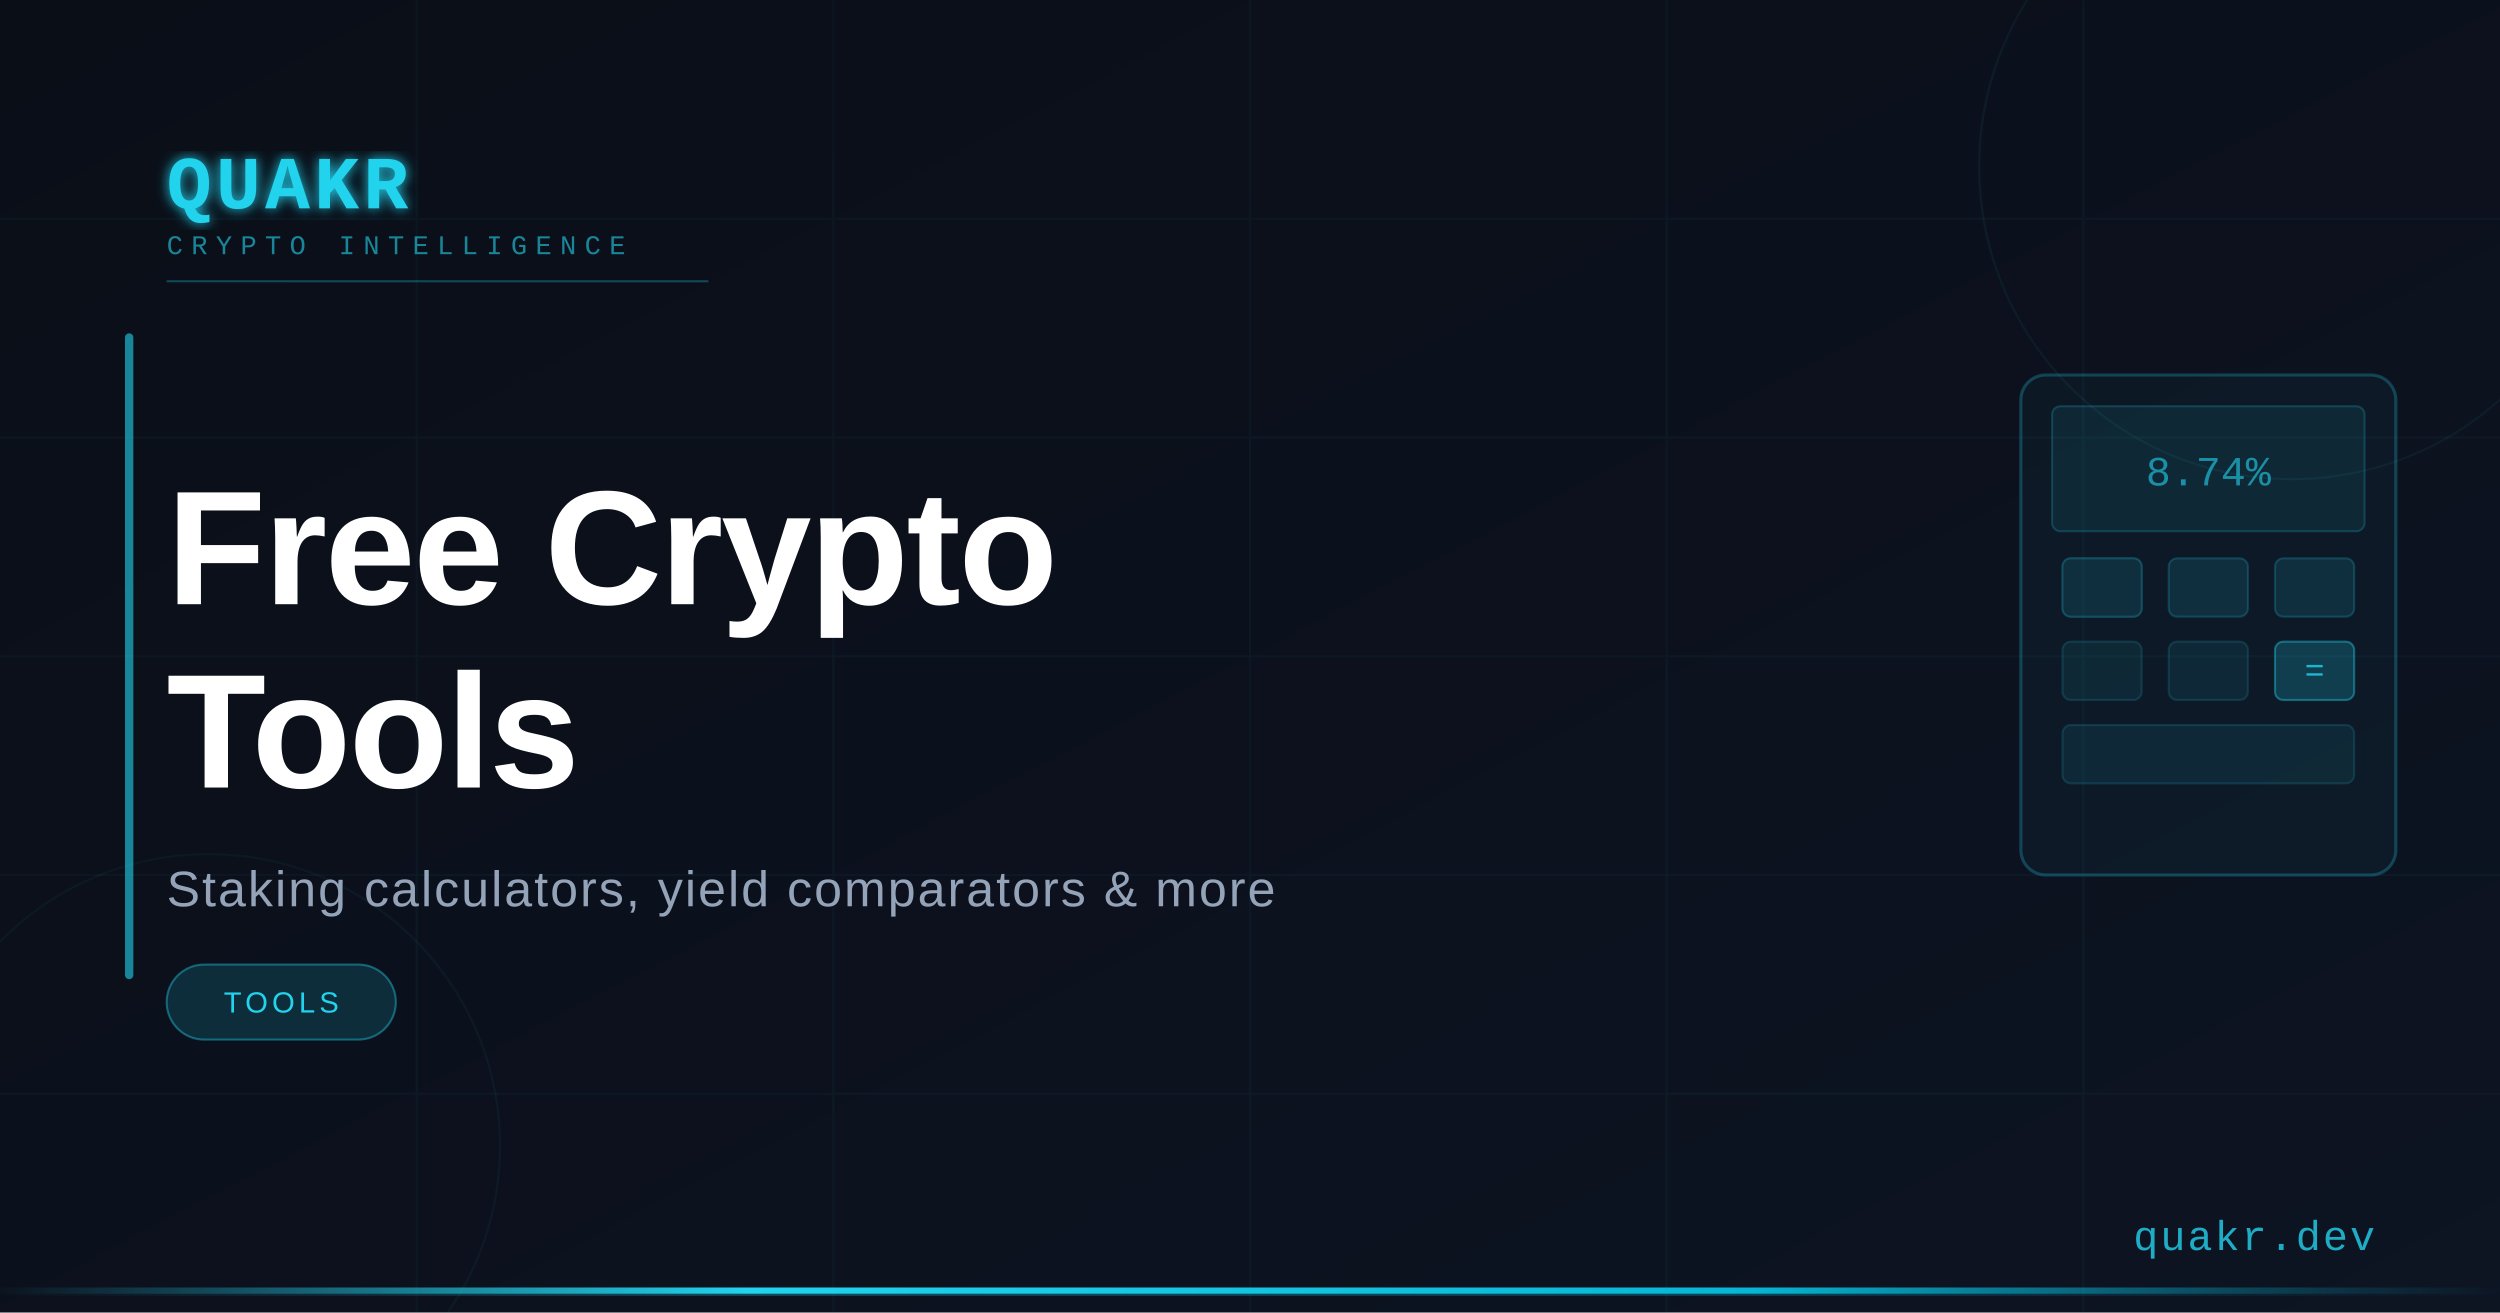
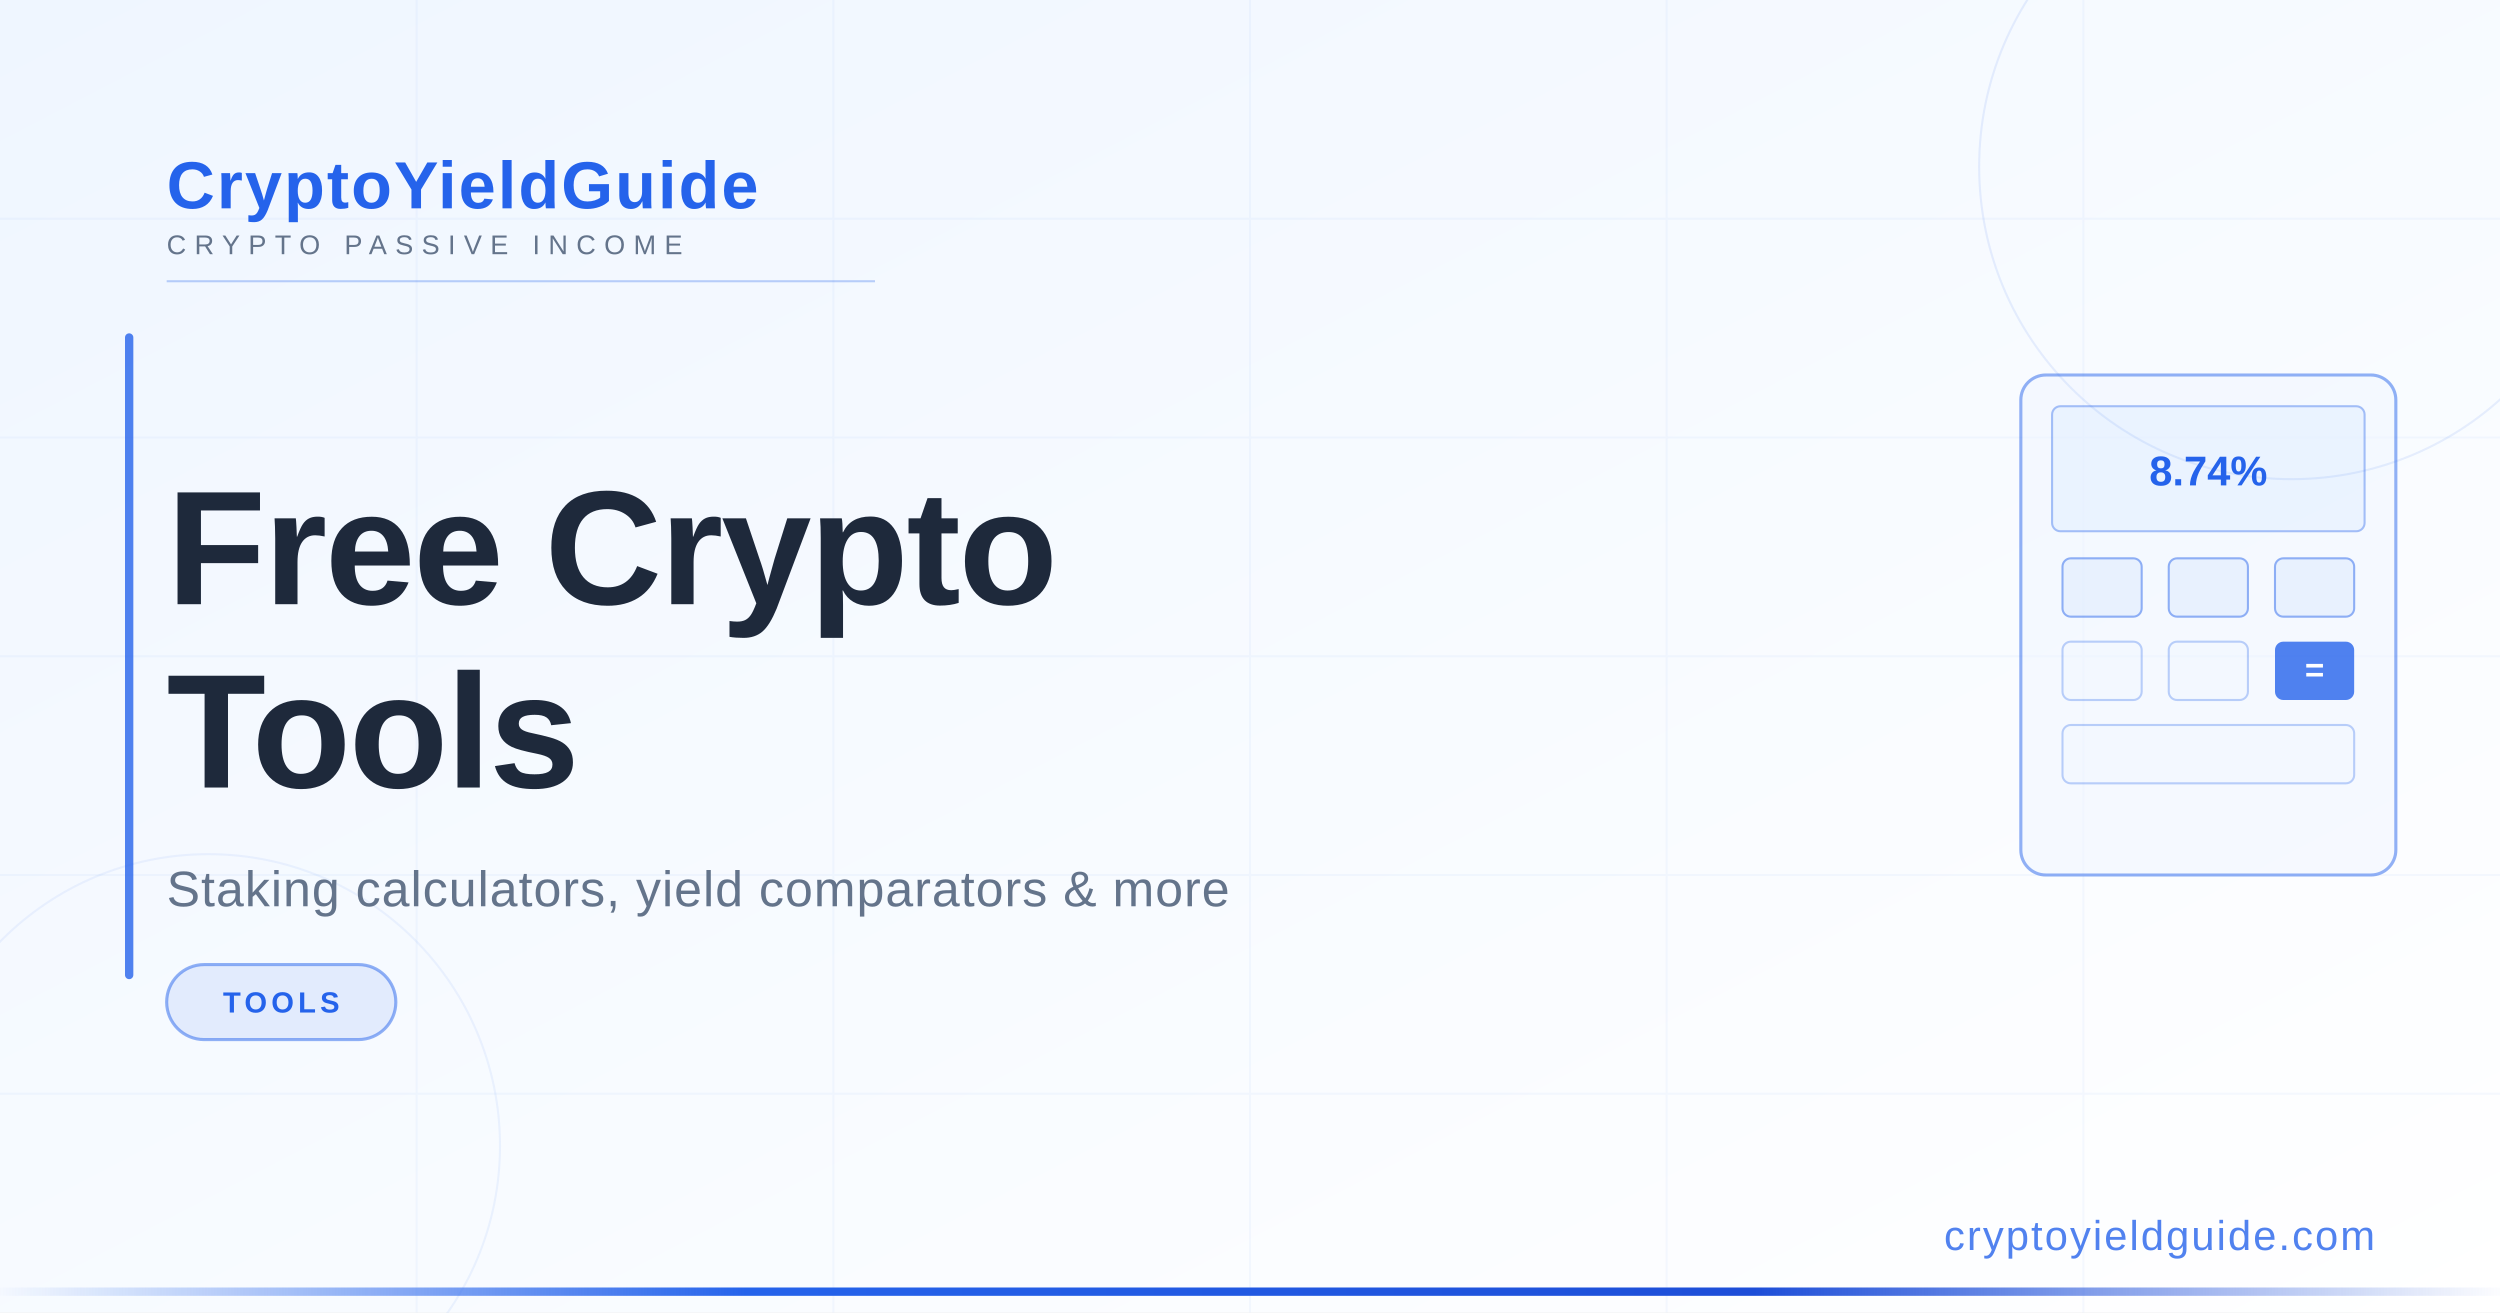
<svg xmlns="http://www.w3.org/2000/svg" width="1200" height="630" viewBox="0 0 1200 630">
  <defs>
    <linearGradient id="bgGrad" x1="0%" y1="0%" x2="100%" y2="100%">
-       <stop offset="0%" style="stop-color:#0a0e17;stop-opacity:1" />
-       <stop offset="100%" style="stop-color:#0d1422;stop-opacity:1" />
+       <stop offset="0%" style="stop-color:#EFF6FF;stop-opacity:1" />
+       <stop offset="100%" style="stop-color:#FFFFFF;stop-opacity:1" />
    </linearGradient>
    <linearGradient id="bottomLine" x1="0%" y1="0%" x2="100%" y2="0%">
-       <stop offset="0%" style="stop-color:#22d3ee;stop-opacity:0" />
-       <stop offset="30%" style="stop-color:#22d3ee;stop-opacity:1" />
-       <stop offset="70%" style="stop-color:#06b6d4;stop-opacity:1" />
-       <stop offset="100%" style="stop-color:#0891b2;stop-opacity:0" />
+       <stop offset="0%" style="stop-color:#2563EB;stop-opacity:0" />
+       <stop offset="30%" style="stop-color:#2563EB;stop-opacity:1" />
+       <stop offset="70%" style="stop-color:#1D4ED8;stop-opacity:1" />
+       <stop offset="100%" style="stop-color:#1D4ED8;stop-opacity:0" />
    </linearGradient>
-     <filter id="glow">
-       <feGaussianBlur stdDeviation="3" result="coloredBlur" />
-       <feMerge>
-         <feMergeNode in="coloredBlur" />
-         <feMergeNode in="SourceGraphic" />
-       </feMerge>
-     </filter>
  </defs>
  <rect width="1200" height="630" fill="url(#bgGrad)" />
-   <g opacity="0.04" stroke="#22d3ee" stroke-width="1">
+   <g opacity="0.04" stroke="#2563EB" stroke-width="1">
    <line x1="0" y1="105" x2="1200" y2="105" />
    <line x1="0" y1="210" x2="1200" y2="210" />
    <line x1="0" y1="315" x2="1200" y2="315" />
    <line x1="0" y1="420" x2="1200" y2="420" />
    <line x1="0" y1="525" x2="1200" y2="525" />
    <line x1="200" y1="0" x2="200" y2="630" />
    <line x1="400" y1="0" x2="400" y2="630" />
    <line x1="600" y1="0" x2="600" y2="630" />
    <line x1="800" y1="0" x2="800" y2="630" />
    <line x1="1000" y1="0" x2="1000" y2="630" />
  </g>
-   <rect x="970" y="180" width="180" height="240" rx="12" fill="none" stroke="#22d3ee" stroke-width="1.5" opacity="0.25" />
-   <rect x="970" y="180" width="180" height="240" rx="12" fill="#22d3ee" opacity="0.04" />
-   <rect x="985" y="195" width="150" height="60" rx="4" fill="#22d3ee" opacity="0.08" />
-   <rect x="985" y="195" width="150" height="60" rx="4" fill="none" stroke="#22d3ee" stroke-width="1" opacity="0.2" />
-   <text x="1060" y="233" font-family="'Courier New', Courier, monospace" font-size="20" fill="#22d3ee" text-anchor="middle" opacity="0.6">8.74%</text>
-   <rect x="990" y="268" width="38" height="28" rx="4" fill="#22d3ee" opacity="0.12" stroke="#22d3ee" stroke-width="1" opacity2="0.2" />
-   <rect x="990" y="268" width="38" height="28" rx="4" fill="none" stroke="#22d3ee" stroke-width="1" opacity="0.2" />
-   <rect x="1041" y="268" width="38" height="28" rx="4" fill="#22d3ee" opacity="0.12" />
-   <rect x="1041" y="268" width="38" height="28" rx="4" fill="none" stroke="#22d3ee" stroke-width="1" opacity="0.2" />
-   <rect x="1092" y="268" width="38" height="28" rx="4" fill="#22d3ee" opacity="0.12" />
-   <rect x="1092" y="268" width="38" height="28" rx="4" fill="none" stroke="#22d3ee" stroke-width="1" opacity="0.2" />
-   <rect x="990" y="308" width="38" height="28" rx="4" fill="#22d3ee" opacity="0.08" />
-   <rect x="990" y="308" width="38" height="28" rx="4" fill="none" stroke="#22d3ee" stroke-width="1" opacity="0.15" />
-   <rect x="1041" y="308" width="38" height="28" rx="4" fill="#22d3ee" opacity="0.08" />
-   <rect x="1041" y="308" width="38" height="28" rx="4" fill="none" stroke="#22d3ee" stroke-width="1" opacity="0.15" />
-   <rect x="1092" y="308" width="38" height="28" rx="4" fill="#22d3ee" opacity="0.2" />
-   <rect x="1092" y="308" width="38" height="28" rx="4" fill="none" stroke="#22d3ee" stroke-width="1" opacity="0.4" />
-   <text x="1111" y="327" font-family="Arial, sans-serif" font-size="16" fill="#22d3ee" text-anchor="middle" opacity="0.8">=</text>
-   <rect x="990" y="348" width="140" height="28" rx="4" fill="#22d3ee" opacity="0.08" />
-   <rect x="990" y="348" width="140" height="28" rx="4" fill="none" stroke="#22d3ee" stroke-width="1" opacity="0.15" />
-   <circle cx="1100" cy="80" r="150" fill="none" stroke="#22d3ee" stroke-width="1" opacity="0.06" />
-   <circle cx="100" cy="550" r="140" fill="none" stroke="#22d3ee" stroke-width="1" opacity="0.05" />
-   <rect x="60" y="160" width="4" height="310" rx="2" fill="#22d3ee" opacity="0.6" />
-   <text x="80" y="100" font-family="'Courier New', Courier, monospace" font-size="36" font-weight="700" fill="#22d3ee" filter="url(#glow)" letter-spacing="2">QUAKR</text>
-   <text x="80" y="122" font-family="'Courier New', Courier, monospace" font-size="13" fill="#22d3ee" opacity="0.6" letter-spacing="4">CRYPTO INTELLIGENCE</text>
-   <line x1="80" y1="135" x2="340" y2="135" stroke="#22d3ee" stroke-width="1" opacity="0.3" />
-   <text x="80" y="290" font-family="'Arial Black', Arial, sans-serif" font-size="78" font-weight="900" fill="#ffffff" letter-spacing="-1">Free Crypto</text>
-   <text x="80" y="378" font-family="'Arial Black', Arial, sans-serif" font-size="78" font-weight="900" fill="#ffffff" letter-spacing="-1">Tools</text>
-   <text x="80" y="435" font-family="Arial, sans-serif" font-size="24" fill="#94a3b8" letter-spacing="1">Staking calculators, yield comparators &amp; more</text>
-   <rect x="80" y="463" width="110" height="36" rx="18" fill="#22d3ee" opacity="0.15" />
-   <rect x="80" y="463" width="110" height="36" rx="18" fill="none" stroke="#22d3ee" stroke-width="1" opacity="0.4" />
-   <text x="135" y="486" font-family="Arial, sans-serif" font-size="14" fill="#22d3ee" text-anchor="middle" letter-spacing="2">TOOLS</text>
-   <text x="1140" y="600" font-family="'Courier New', Courier, monospace" font-size="20" fill="#22d3ee" text-anchor="end" opacity="0.8" letter-spacing="1">quakr.dev</text>
-   <rect x="0" y="618" width="1200" height="3" fill="url(#bottomLine)" />
-   <rect x="0" y="621" width="1200" height="1" fill="url(#bottomLine)" opacity="0.3" />
+   <rect x="970" y="180" width="180" height="240" rx="12" fill="#EFF6FF" stroke="#2563EB" stroke-width="1.5" opacity="0.5" />
+   <rect x="985" y="195" width="150" height="60" rx="4" fill="#DBEAFE" stroke="#2563EB" stroke-width="1" opacity="0.4" />
+   <text x="1060" y="233" font-family="Arial, sans-serif" font-size="20" fill="#2563EB" text-anchor="middle" font-weight="700">8.74%</text>
+   <rect x="990" y="268" width="38" height="28" rx="4" fill="#DBEAFE" stroke="#2563EB" stroke-width="1" opacity="0.5" />
+   <rect x="1041" y="268" width="38" height="28" rx="4" fill="#DBEAFE" stroke="#2563EB" stroke-width="1" opacity="0.5" />
+   <rect x="1092" y="268" width="38" height="28" rx="4" fill="#DBEAFE" stroke="#2563EB" stroke-width="1" opacity="0.5" />
+   <rect x="990" y="308" width="38" height="28" rx="4" fill="#EFF6FF" stroke="#2563EB" stroke-width="1" opacity="0.3" />
+   <rect x="1041" y="308" width="38" height="28" rx="4" fill="#EFF6FF" stroke="#2563EB" stroke-width="1" opacity="0.3" />
+   <rect x="1092" y="308" width="38" height="28" rx="4" fill="#2563EB" opacity="0.8" />
+   <text x="1111" y="327" font-family="Arial, sans-serif" font-size="16" fill="#FFFFFF" text-anchor="middle" font-weight="700">=</text>
+   <rect x="990" y="348" width="140" height="28" rx="4" fill="#EFF6FF" stroke="#2563EB" stroke-width="1" opacity="0.3" />
+   <circle cx="1100" cy="80" r="150" fill="none" stroke="#2563EB" stroke-width="1" opacity="0.1" />
+   <circle cx="100" cy="550" r="140" fill="none" stroke="#2563EB" stroke-width="1" opacity="0.07" />
+   <rect x="60" y="160" width="4" height="310" rx="2" fill="#2563EB" opacity="0.8" />
+   <text x="80" y="100" font-family="'Arial Black', Arial, sans-serif" font-size="32" font-weight="900" fill="#2563EB" letter-spacing="1">CryptoYieldGuide</text>
+   <text x="80" y="122" font-family="Arial, sans-serif" font-size="13" fill="#64748B" letter-spacing="4">CRYPTO PASSIVE INCOME</text>
+   <line x1="80" y1="135" x2="420" y2="135" stroke="#2563EB" stroke-width="1" opacity="0.3" />
+   <text x="80" y="290" font-family="'Arial Black', Arial, sans-serif" font-size="78" font-weight="900" fill="#1E293B" letter-spacing="-1">Free Crypto</text>
+   <text x="80" y="378" font-family="'Arial Black', Arial, sans-serif" font-size="78" font-weight="900" fill="#1E293B" letter-spacing="-1">Tools</text>
+   <text x="80" y="435" font-family="Arial, sans-serif" font-size="24" fill="#64748B" letter-spacing="0.5">Staking calculators, yield comparators &amp; more</text>
+   <rect x="80" y="463" width="110" height="36" rx="18" fill="#2563EB" opacity="0.1" />
+   <rect x="80" y="463" width="110" height="36" rx="18" fill="none" stroke="#2563EB" stroke-width="1.5" opacity="0.5" />
+   <text x="135" y="486" font-family="Arial, sans-serif" font-size="14" fill="#2563EB" text-anchor="middle" letter-spacing="2" font-weight="700">TOOLS</text>
+   <text x="1140" y="600" font-family="Arial, sans-serif" font-size="20" fill="#2563EB" text-anchor="end" opacity="0.8" letter-spacing="1">cryptoyieldguide.com</text>
+   <rect x="0" y="618" width="1200" height="4" fill="url(#bottomLine)" />
</svg>
